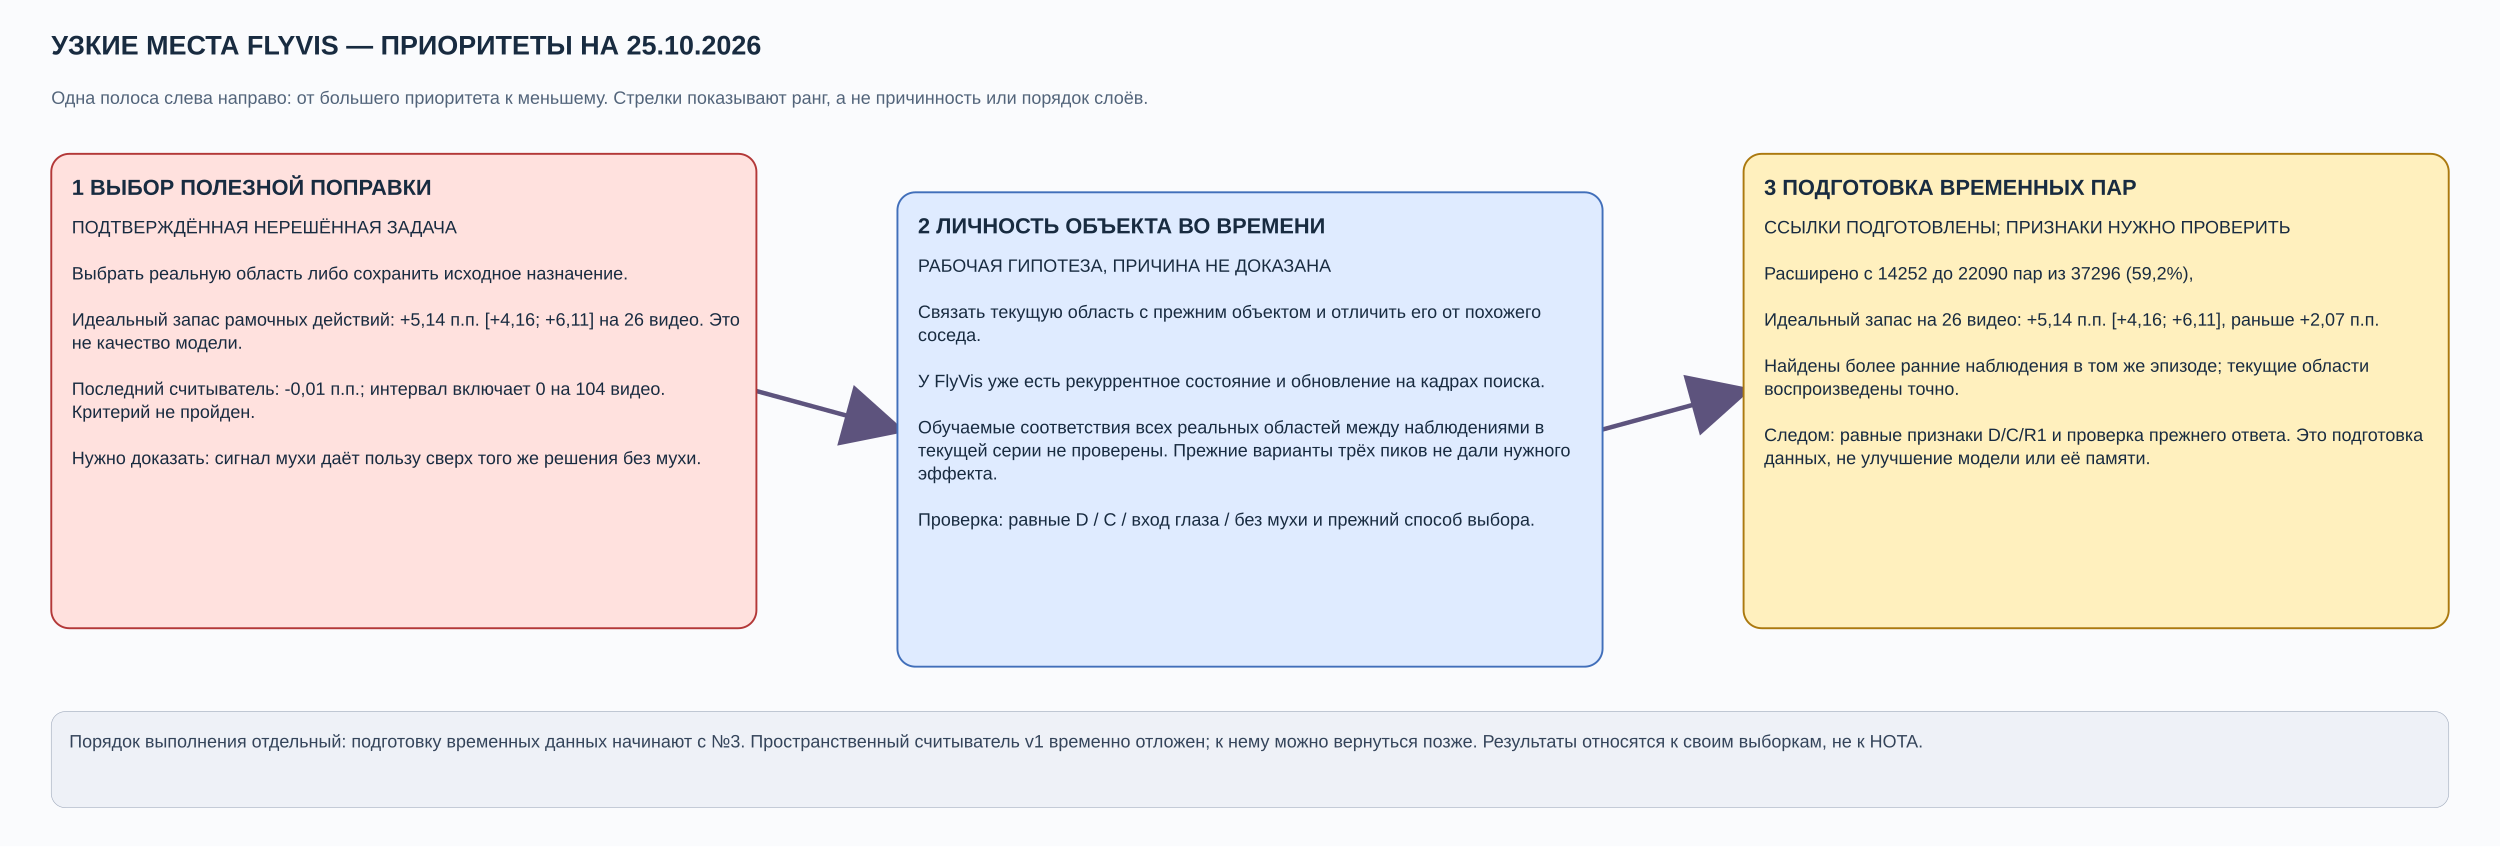
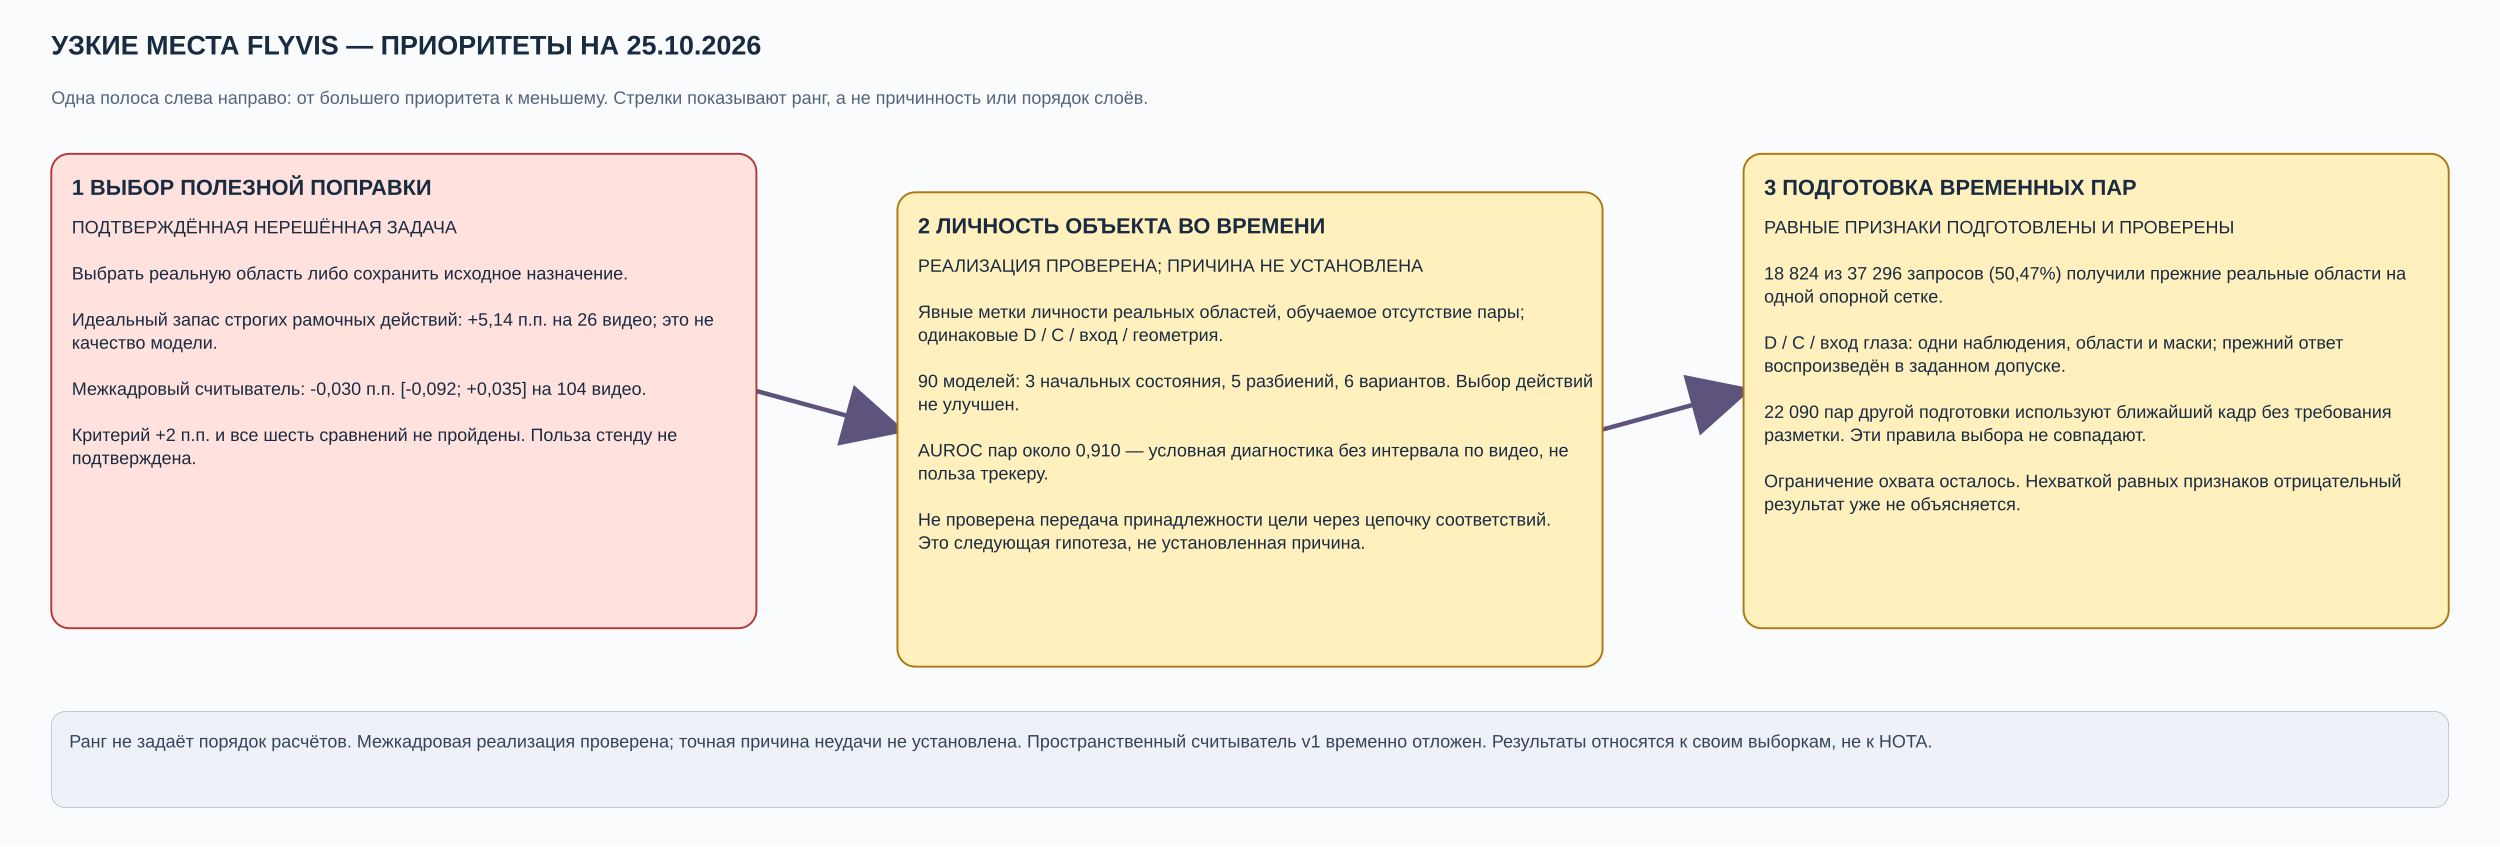
<svg xmlns="http://www.w3.org/2000/svg" width="3900" height="1320" viewBox="0 0 3900 1320">
  <rect width="100%" height="100%" fill="#FAFBFD" />
  <defs>
    <marker id="rank-arrow" markerWidth="14" markerHeight="14" refX="12" refY="7" orient="auto">
      <path d="M0,0 L14,7 L0,14 Z" fill="#5D537D" />
    </marker>
  </defs>
  <text x="80" y="85" font-family="Segoe UI,Arial,sans-serif" font-size="42" font-weight="700" fill="#182B40">УЗКИЕ МЕСТА FLYVIS — ПРИОРИТЕТЫ НА 25.10.2026</text>
  <text x="80" y="162" font-family="Segoe UI,Arial,sans-serif" font-size="28" font-weight="400" fill="#52647A">Одна полоса слева направо: от большего приоритета к меньшему. Стрелки показывают ранг, а не причинность или порядок слоёв.</text>
  <path d="M1180,610.0 L1400,670.0" stroke="#5D537D" stroke-width="7" marker-end="url(#rank-arrow)" />
  <path d="M2500,670.0 L2720,610.0" stroke="#5D537D" stroke-width="7" marker-end="url(#rank-arrow)" />
  <rect x="80" y="240" width="1100" height="740" rx="28" fill="#FFE1DE" stroke="#B33838" stroke-width="3" />
  <text x="112" y="304" font-family="Segoe UI,Arial,sans-serif" font-size="34" font-weight="700" fill="#182B40">1 ВЫБОР ПОЛЕЗНОЙ ПОПРАВКИ</text>
  <text x="112" y="364" font-family="Segoe UI,Arial,sans-serif" font-size="28" font-weight="400" fill="#182B40">ПОДТВЕРЖДЁННАЯ НЕРЕШЁННАЯ ЗАДАЧА</text>
  <text x="112" y="400" font-family="Segoe UI,Arial,sans-serif" font-size="28" font-weight="400" fill="#182B40" />
  <text x="112" y="436" font-family="Segoe UI,Arial,sans-serif" font-size="28" font-weight="400" fill="#182B40">Выбрать реальную область либо сохранить исходное назначение.</text>
  <text x="112" y="472" font-family="Segoe UI,Arial,sans-serif" font-size="28" font-weight="400" fill="#182B40" />
-   <text x="112" y="508" font-family="Segoe UI,Arial,sans-serif" font-size="28" font-weight="400" fill="#182B40">Идеальный запас рамочных действий: +5,14 п.п. [+4,16; +6,11] на 26 видео. Это</text>
-   <text x="112" y="544" font-family="Segoe UI,Arial,sans-serif" font-size="28" font-weight="400" fill="#182B40">не качество модели.</text>
+   <text x="112" y="508" font-family="Segoe UI,Arial,sans-serif" font-size="28" font-weight="400" fill="#182B40">Идеальный запас строгих рамочных действий: +5,14 п.п. на 26 видео; это не</text>
+   <text x="112" y="544" font-family="Segoe UI,Arial,sans-serif" font-size="28" font-weight="400" fill="#182B40">качество модели.</text>
  <text x="112" y="580" font-family="Segoe UI,Arial,sans-serif" font-size="28" font-weight="400" fill="#182B40" />
-   <text x="112" y="616" font-family="Segoe UI,Arial,sans-serif" font-size="28" font-weight="400" fill="#182B40">Последний считыватель: -0,01 п.п.; интервал включает 0 на 104 видео.</text>
-   <text x="112" y="652" font-family="Segoe UI,Arial,sans-serif" font-size="28" font-weight="400" fill="#182B40">Критерий не пройден.</text>
-   <text x="112" y="688" font-family="Segoe UI,Arial,sans-serif" font-size="28" font-weight="400" fill="#182B40" />
-   <text x="112" y="724" font-family="Segoe UI,Arial,sans-serif" font-size="28" font-weight="400" fill="#182B40">Нужно доказать: сигнал мухи даёт пользу сверх того же решения без мухи.</text>
-   <rect x="1400" y="300" width="1100" height="740" rx="28" fill="#DFEBFF" stroke="#416FBA" stroke-width="3" />
+   <text x="112" y="616" font-family="Segoe UI,Arial,sans-serif" font-size="28" font-weight="400" fill="#182B40">Межкадровый считыватель: -0,030 п.п. [-0,092; +0,035] на 104 видео.</text>
+   <text x="112" y="652" font-family="Segoe UI,Arial,sans-serif" font-size="28" font-weight="400" fill="#182B40" />
+   <text x="112" y="688" font-family="Segoe UI,Arial,sans-serif" font-size="28" font-weight="400" fill="#182B40">Критерий +2 п.п. и все шесть сравнений не пройдены. Польза стенду не</text>
+   <text x="112" y="724" font-family="Segoe UI,Arial,sans-serif" font-size="28" font-weight="400" fill="#182B40">подтверждена.</text>
+   <rect x="1400" y="300" width="1100" height="740" rx="28" fill="#FFF0BE" stroke="#AB790F" stroke-width="3" />
  <text x="1432" y="364" font-family="Segoe UI,Arial,sans-serif" font-size="34" font-weight="700" fill="#182B40">2 ЛИЧНОСТЬ ОБЪЕКТА ВО ВРЕМЕНИ</text>
-   <text x="1432" y="424" font-family="Segoe UI,Arial,sans-serif" font-size="28" font-weight="400" fill="#182B40">РАБОЧАЯ ГИПОТЕЗА, ПРИЧИНА НЕ ДОКАЗАНА</text>
+   <text x="1432" y="424" font-family="Segoe UI,Arial,sans-serif" font-size="28" font-weight="400" fill="#182B40">РЕАЛИЗАЦИЯ ПРОВЕРЕНА; ПРИЧИНА НЕ УСТАНОВЛЕНА</text>
  <text x="1432" y="460" font-family="Segoe UI,Arial,sans-serif" font-size="28" font-weight="400" fill="#182B40" />
-   <text x="1432" y="496" font-family="Segoe UI,Arial,sans-serif" font-size="28" font-weight="400" fill="#182B40">Связать текущую область с прежним объектом и отличить его от похожего</text>
-   <text x="1432" y="532" font-family="Segoe UI,Arial,sans-serif" font-size="28" font-weight="400" fill="#182B40">соседа.</text>
+   <text x="1432" y="496" font-family="Segoe UI,Arial,sans-serif" font-size="28" font-weight="400" fill="#182B40">Явные метки личности реальных областей, обучаемое отсутствие пары;</text>
+   <text x="1432" y="532" font-family="Segoe UI,Arial,sans-serif" font-size="28" font-weight="400" fill="#182B40">одинаковые D / C / вход / геометрия.</text>
  <text x="1432" y="568" font-family="Segoe UI,Arial,sans-serif" font-size="28" font-weight="400" fill="#182B40" />
-   <text x="1432" y="604" font-family="Segoe UI,Arial,sans-serif" font-size="28" font-weight="400" fill="#182B40">У FlyVis уже есть рекуррентное состояние и обновление на кадрах поиска.</text>
-   <text x="1432" y="640" font-family="Segoe UI,Arial,sans-serif" font-size="28" font-weight="400" fill="#182B40" />
-   <text x="1432" y="676" font-family="Segoe UI,Arial,sans-serif" font-size="28" font-weight="400" fill="#182B40">Обучаемые соответствия всех реальных областей между наблюдениями в</text>
-   <text x="1432" y="712" font-family="Segoe UI,Arial,sans-serif" font-size="28" font-weight="400" fill="#182B40">текущей серии не проверены. Прежние варианты трёх пиков не дали нужного</text>
-   <text x="1432" y="748" font-family="Segoe UI,Arial,sans-serif" font-size="28" font-weight="400" fill="#182B40">эффекта.</text>
+   <text x="1432" y="604" font-family="Segoe UI,Arial,sans-serif" font-size="28" font-weight="400" fill="#182B40">90 моделей: 3 начальных состояния, 5 разбиений, 6 вариантов. Выбор действий</text>
+   <text x="1432" y="640" font-family="Segoe UI,Arial,sans-serif" font-size="28" font-weight="400" fill="#182B40">не улучшен.</text>
+   <text x="1432" y="676" font-family="Segoe UI,Arial,sans-serif" font-size="28" font-weight="400" fill="#182B40" />
+   <text x="1432" y="712" font-family="Segoe UI,Arial,sans-serif" font-size="28" font-weight="400" fill="#182B40">AUROC пар около 0,910 — условная диагностика без интервала по видео, не</text>
+   <text x="1432" y="748" font-family="Segoe UI,Arial,sans-serif" font-size="28" font-weight="400" fill="#182B40">польза трекеру.</text>
  <text x="1432" y="784" font-family="Segoe UI,Arial,sans-serif" font-size="28" font-weight="400" fill="#182B40" />
-   <text x="1432" y="820" font-family="Segoe UI,Arial,sans-serif" font-size="28" font-weight="400" fill="#182B40">Проверка: равные D / C / вход глаза / без мухи и прежний способ выбора.</text>
+   <text x="1432" y="820" font-family="Segoe UI,Arial,sans-serif" font-size="28" font-weight="400" fill="#182B40">Не проверена передача принадлежности цели через цепочку соответствий.</text>
+   <text x="1432" y="856" font-family="Segoe UI,Arial,sans-serif" font-size="28" font-weight="400" fill="#182B40">Это следующая гипотеза, не установленная причина.</text>
  <rect x="2720" y="240" width="1100" height="740" rx="28" fill="#FFF0BE" stroke="#AB790F" stroke-width="3" />
  <text x="2752" y="304" font-family="Segoe UI,Arial,sans-serif" font-size="34" font-weight="700" fill="#182B40">3 ПОДГОТОВКА ВРЕМЕННЫХ ПАР</text>
-   <text x="2752" y="364" font-family="Segoe UI,Arial,sans-serif" font-size="28" font-weight="400" fill="#182B40">ССЫЛКИ ПОДГОТОВЛЕНЫ; ПРИЗНАКИ НУЖНО ПРОВЕРИТЬ</text>
+   <text x="2752" y="364" font-family="Segoe UI,Arial,sans-serif" font-size="28" font-weight="400" fill="#182B40">РАВНЫЕ ПРИЗНАКИ ПОДГОТОВЛЕНЫ И ПРОВЕРЕНЫ</text>
  <text x="2752" y="400" font-family="Segoe UI,Arial,sans-serif" font-size="28" font-weight="400" fill="#182B40" />
-   <text x="2752" y="436" font-family="Segoe UI,Arial,sans-serif" font-size="28" font-weight="400" fill="#182B40">Расширено с 14252 до 22090 пар из 37296 (59,2%),</text>
-   <text x="2752" y="472" font-family="Segoe UI,Arial,sans-serif" font-size="28" font-weight="400" fill="#182B40" />
-   <text x="2752" y="508" font-family="Segoe UI,Arial,sans-serif" font-size="28" font-weight="400" fill="#182B40">Идеальный запас на 26 видео: +5,14 п.п. [+4,16; +6,11], раньше +2,07 п.п.</text>
-   <text x="2752" y="544" font-family="Segoe UI,Arial,sans-serif" font-size="28" font-weight="400" fill="#182B40" />
-   <text x="2752" y="580" font-family="Segoe UI,Arial,sans-serif" font-size="28" font-weight="400" fill="#182B40">Найдены более ранние наблюдения в том же эпизоде; текущие области</text>
-   <text x="2752" y="616" font-family="Segoe UI,Arial,sans-serif" font-size="28" font-weight="400" fill="#182B40">воспроизведены точно.</text>
-   <text x="2752" y="652" font-family="Segoe UI,Arial,sans-serif" font-size="28" font-weight="400" fill="#182B40" />
-   <text x="2752" y="688" font-family="Segoe UI,Arial,sans-serif" font-size="28" font-weight="400" fill="#182B40">Следом: равные признаки D/C/R1 и проверка прежнего ответа. Это подготовка</text>
-   <text x="2752" y="724" font-family="Segoe UI,Arial,sans-serif" font-size="28" font-weight="400" fill="#182B40">данных, не улучшение модели или её памяти.</text>
+   <text x="2752" y="436" font-family="Segoe UI,Arial,sans-serif" font-size="28" font-weight="400" fill="#182B40">18 824 из 37 296 запросов (50,47%) получили прежние реальные области на</text>
+   <text x="2752" y="472" font-family="Segoe UI,Arial,sans-serif" font-size="28" font-weight="400" fill="#182B40">одной опорной сетке.</text>
+   <text x="2752" y="508" font-family="Segoe UI,Arial,sans-serif" font-size="28" font-weight="400" fill="#182B40" />
+   <text x="2752" y="544" font-family="Segoe UI,Arial,sans-serif" font-size="28" font-weight="400" fill="#182B40">D / C / вход глаза: одни наблюдения, области и маски; прежний ответ</text>
+   <text x="2752" y="580" font-family="Segoe UI,Arial,sans-serif" font-size="28" font-weight="400" fill="#182B40">воспроизведён в заданном допуске.</text>
+   <text x="2752" y="616" font-family="Segoe UI,Arial,sans-serif" font-size="28" font-weight="400" fill="#182B40" />
+   <text x="2752" y="652" font-family="Segoe UI,Arial,sans-serif" font-size="28" font-weight="400" fill="#182B40">22 090 пар другой подготовки используют ближайший кадр без требования</text>
+   <text x="2752" y="688" font-family="Segoe UI,Arial,sans-serif" font-size="28" font-weight="400" fill="#182B40">разметки. Эти правила выбора не совпадают.</text>
+   <text x="2752" y="724" font-family="Segoe UI,Arial,sans-serif" font-size="28" font-weight="400" fill="#182B40" />
+   <text x="2752" y="760" font-family="Segoe UI,Arial,sans-serif" font-size="28" font-weight="400" fill="#182B40">Ограничение охвата осталось. Нехваткой равных признаков отрицательный</text>
+   <text x="2752" y="796" font-family="Segoe UI,Arial,sans-serif" font-size="28" font-weight="400" fill="#182B40">результат уже не объясняется.</text>
  <rect x="80" y="1110" width="3740" height="150" rx="22" fill="#EEF1F7" stroke="#A5AFC0" />
-   <text x="108" y="1166" font-family="Segoe UI,Arial,sans-serif" font-size="28" font-weight="400" fill="#34445A">Порядок выполнения отдельный: подготовку временных данных начинают с №3. Пространственный считыватель v1 временно отложен; к нему можно вернуться позже. Результаты относятся к своим выборкам, не к HOTA.</text>
+   <text x="108" y="1166" font-family="Segoe UI,Arial,sans-serif" font-size="28" font-weight="400" fill="#34445A">Ранг не задаёт порядок расчётов. Межкадровая реализация проверена; точная причина неудачи не установлена. Пространственный считыватель v1 временно отложен. Результаты относятся к своим выборкам, не к HOTA.</text>
</svg>
